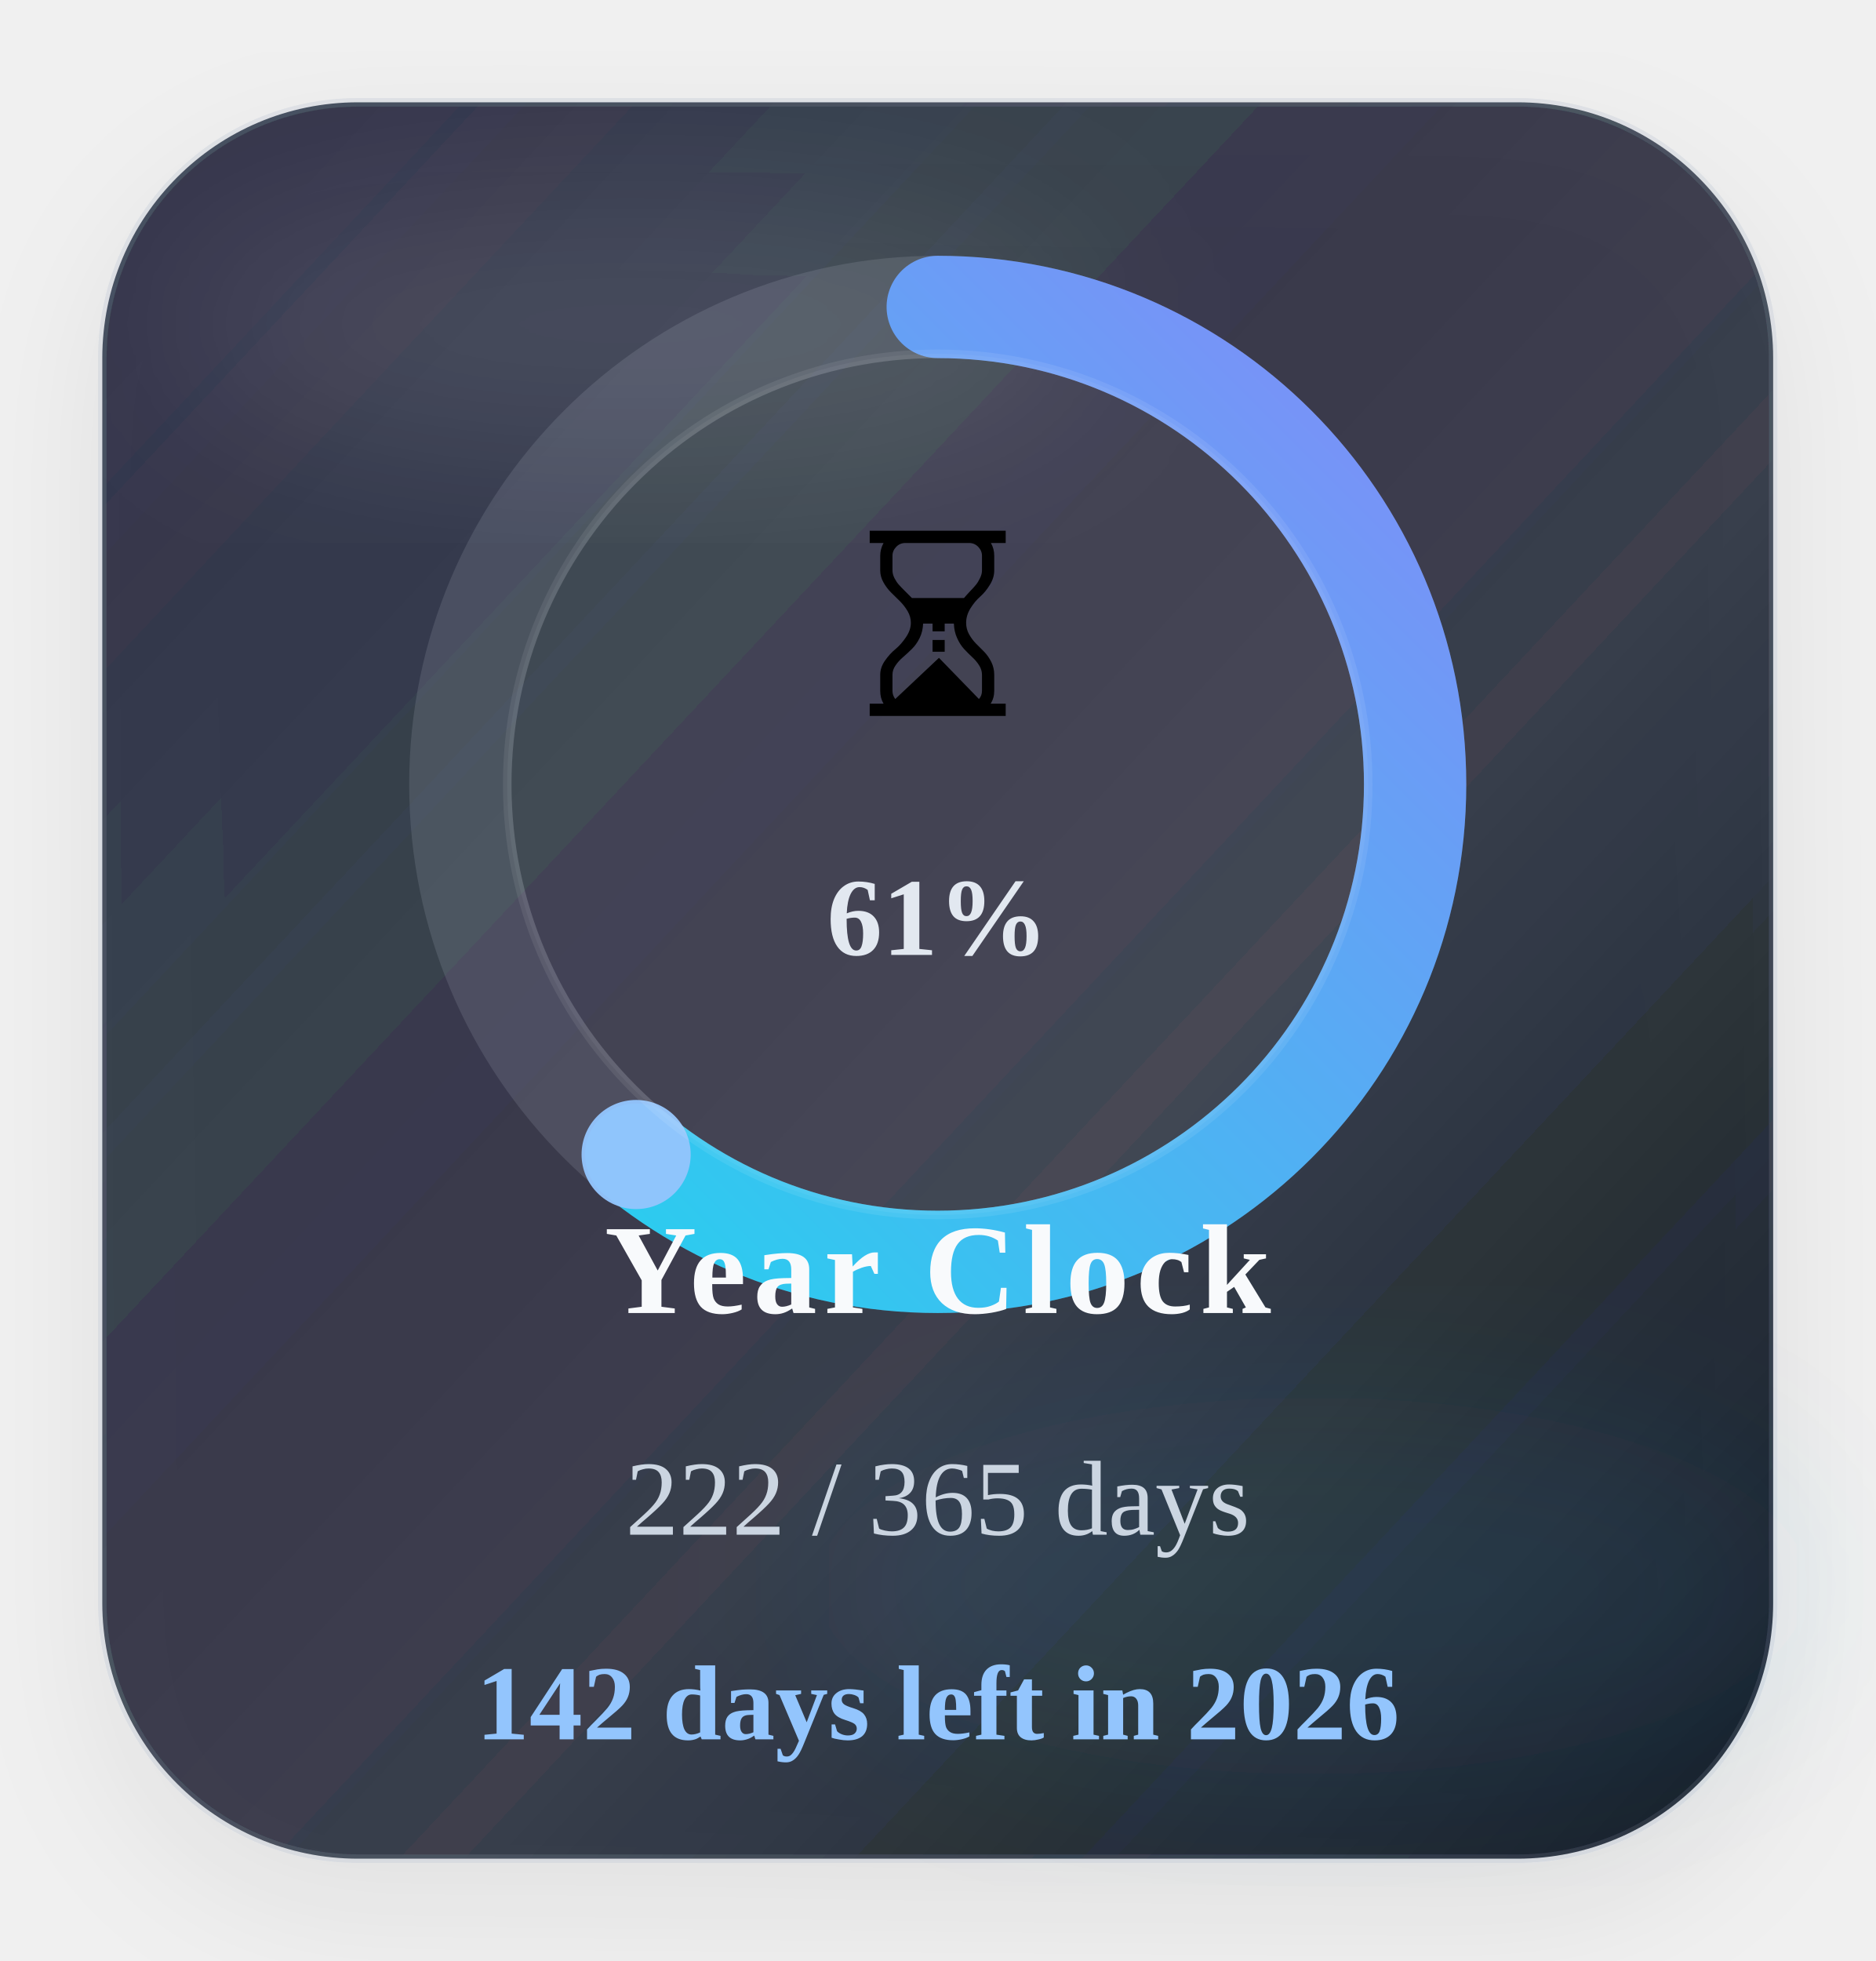
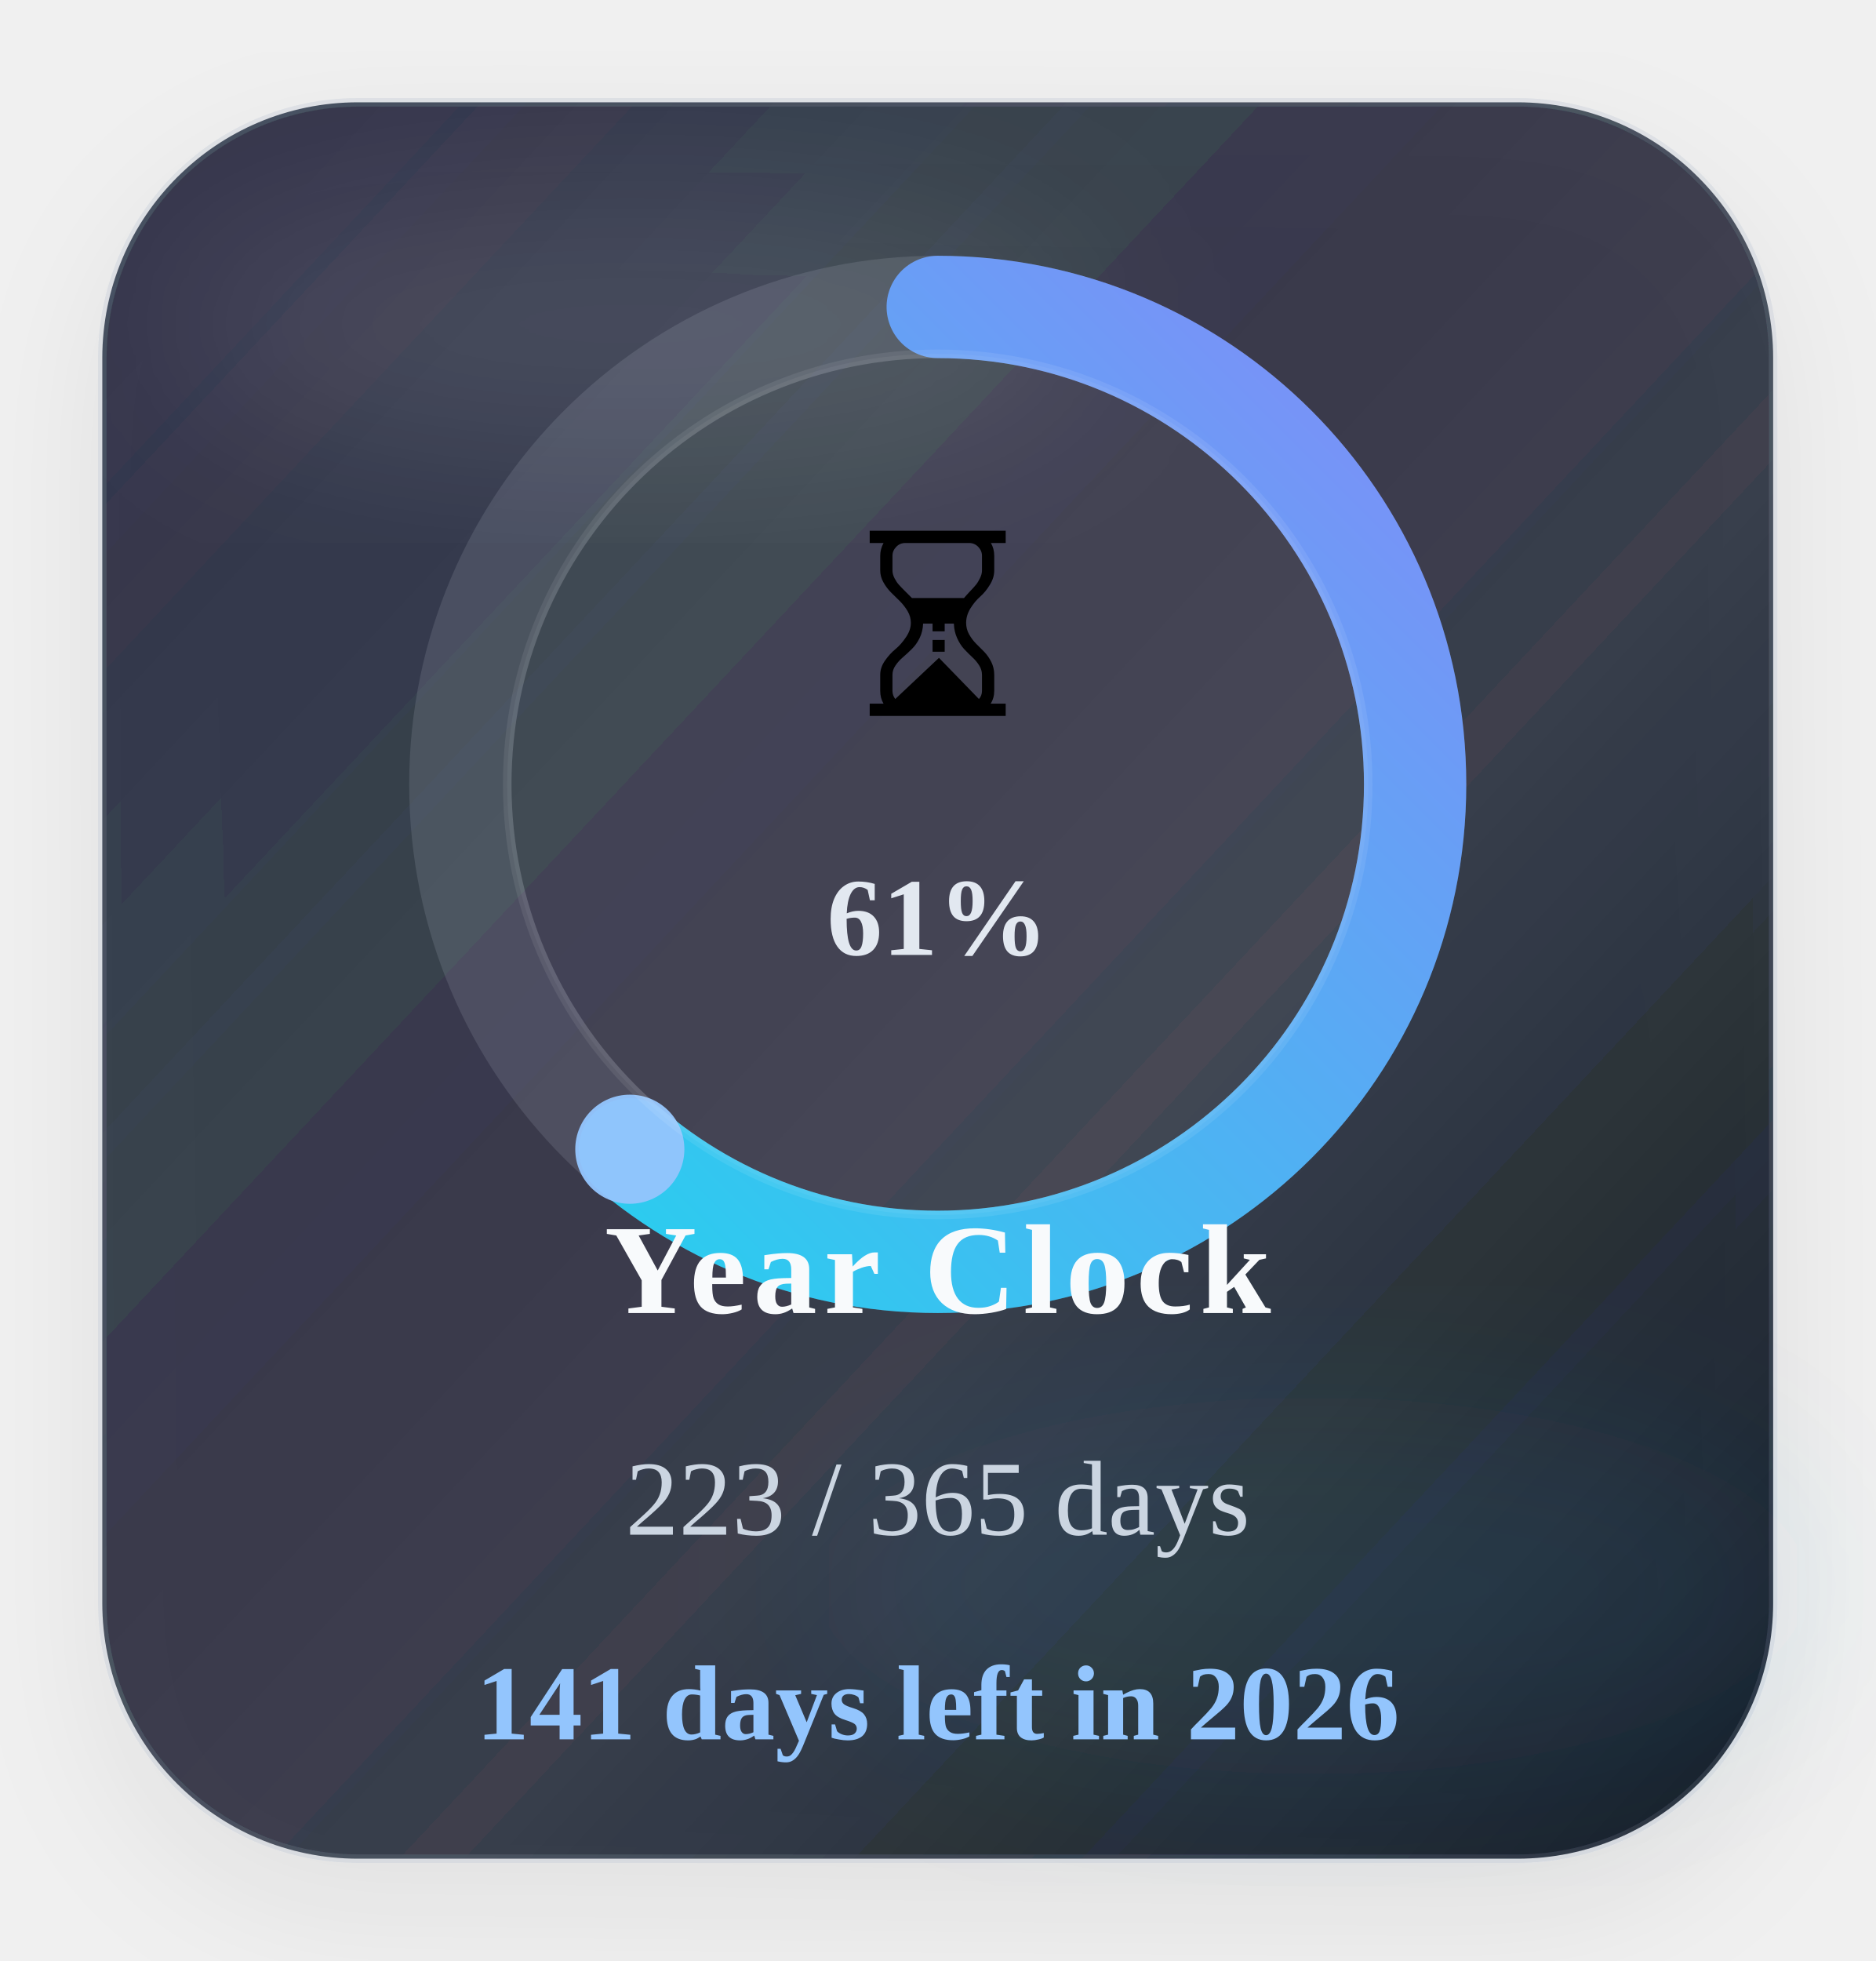
<svg xmlns="http://www.w3.org/2000/svg" width="220" height="230" viewBox="0 0 220 230" role="img" aria-label="Time progress for 2026">
  <defs>
    <linearGradient id="timeGradient" x1="0%" y1="0%" x2="100%" y2="100%">
      <stop offset="0%" stop-color="#22d3ee" />
      <stop offset="100%" stop-color="#818cf8" />
    </linearGradient>
    <linearGradient id="timeCard" x1="0%" y1="0%" x2="100%" y2="100%">
      <stop offset="0%" stop-color="#1c2537" stop-opacity="0.88" />
      <stop offset="60%" stop-color="#111827" stop-opacity="0.8" />
      <stop offset="100%" stop-color="#0b1220" stop-opacity="0.96" />
    </linearGradient>
    <filter id="timeShadow" x="-25%" y="-25%" width="150%" height="150%">
      <feDropShadow dx="0" dy="6" stdDeviation="8" flood-color="#020617" flood-opacity="0.08" />
    </filter>
    <filter id="timeBlur" x="-30%" y="-30%" width="160%" height="160%">
      <feGaussianBlur stdDeviation="10" />
    </filter>
  </defs>
  <rect x="12" y="12" width="196" height="206" rx="30" fill="url(#timeCard)" stroke="#94a3b8" stroke-opacity="0.18" filter="url(#timeShadow)" />
  <ellipse cx="74" cy="38" rx="54" ry="16" fill="#ffffff" fill-opacity="0.09" filter="url(#timeBlur)" />
  <ellipse cx="154" cy="186" rx="58" ry="22" fill="#38bdf8" fill-opacity="0.08" filter="url(#timeBlur)" />
  <circle class="ring-track" cx="110" cy="92" r="56" fill="none" stroke="#cbd5e1" stroke-opacity="0.14" stroke-width="12" />
-   <circle class="progress-ring" cx="110" cy="92" r="56" fill="none" stroke="url(#timeGradient)" stroke-width="12" stroke-linecap="round" stroke-dasharray="351.86" stroke-dashoffset="137.63" data-target-offset="137.63" data-ring-length="351.86" transform="rotate(-90 110 92)" />
-   <circle class="progress-endcap" cx="74.62" cy="135.41" r="6.4" fill="#93c5fd" fill-opacity="0.96" data-center-x="110" data-center-y="92" data-radius="56" data-target-angle="129.1856" />
+   <circle class="progress-ring" cx="110" cy="92" r="56" fill="none" stroke="url(#timeGradient)" stroke-width="12" stroke-linecap="round" stroke-dasharray="351.86" stroke-dashoffset="136.67" data-target-offset="136.67" data-ring-length="351.86" transform="rotate(-90 110 92)" />
+   <circle class="progress-endcap" cx="73.88" cy="134.79" r="6.4" fill="#93c5fd" fill-opacity="0.96" data-center-x="110" data-center-y="92" data-radius="56" data-target-angle="130.1719" />
  <circle class="ring-core" cx="110" cy="92" r="50.5" fill="#ffffff" fill-opacity="0.05" stroke="#ffffff" stroke-opacity="0.08" />
  <text class="progress-emoji" x="110" y="84" text-anchor="middle" font-size="30">⏳</text>
  <text class="progress-percent" x="110" y="112" text-anchor="middle" font-size="13" font-weight="700" fill="#e2e8f0">61%</text>
  <text class="progress-label" x="110" y="154" text-anchor="middle" font-size="15" font-weight="700" letter-spacing="0.8" fill="#f8fafc">Year Clock</text>
-   <text class="progress-value" x="110" y="180" text-anchor="middle" font-size="12.5" fill="#cbd5e1">222 / 365 days</text>
-   <text class="progress-status" data-status-state="remaining" x="110" y="204" text-anchor="middle" font-size="12.5" font-weight="700" fill="#93c5fd">142 days left in 2026</text>
+   <text class="progress-value" x="110" y="180" text-anchor="middle" font-size="12.5" fill="#cbd5e1">223 / 365 days</text>
+   <text class="progress-status" data-status-state="remaining" x="110" y="204" text-anchor="middle" font-size="12.5" font-weight="700" fill="#93c5fd">141 days left in 2026</text>
</svg>
